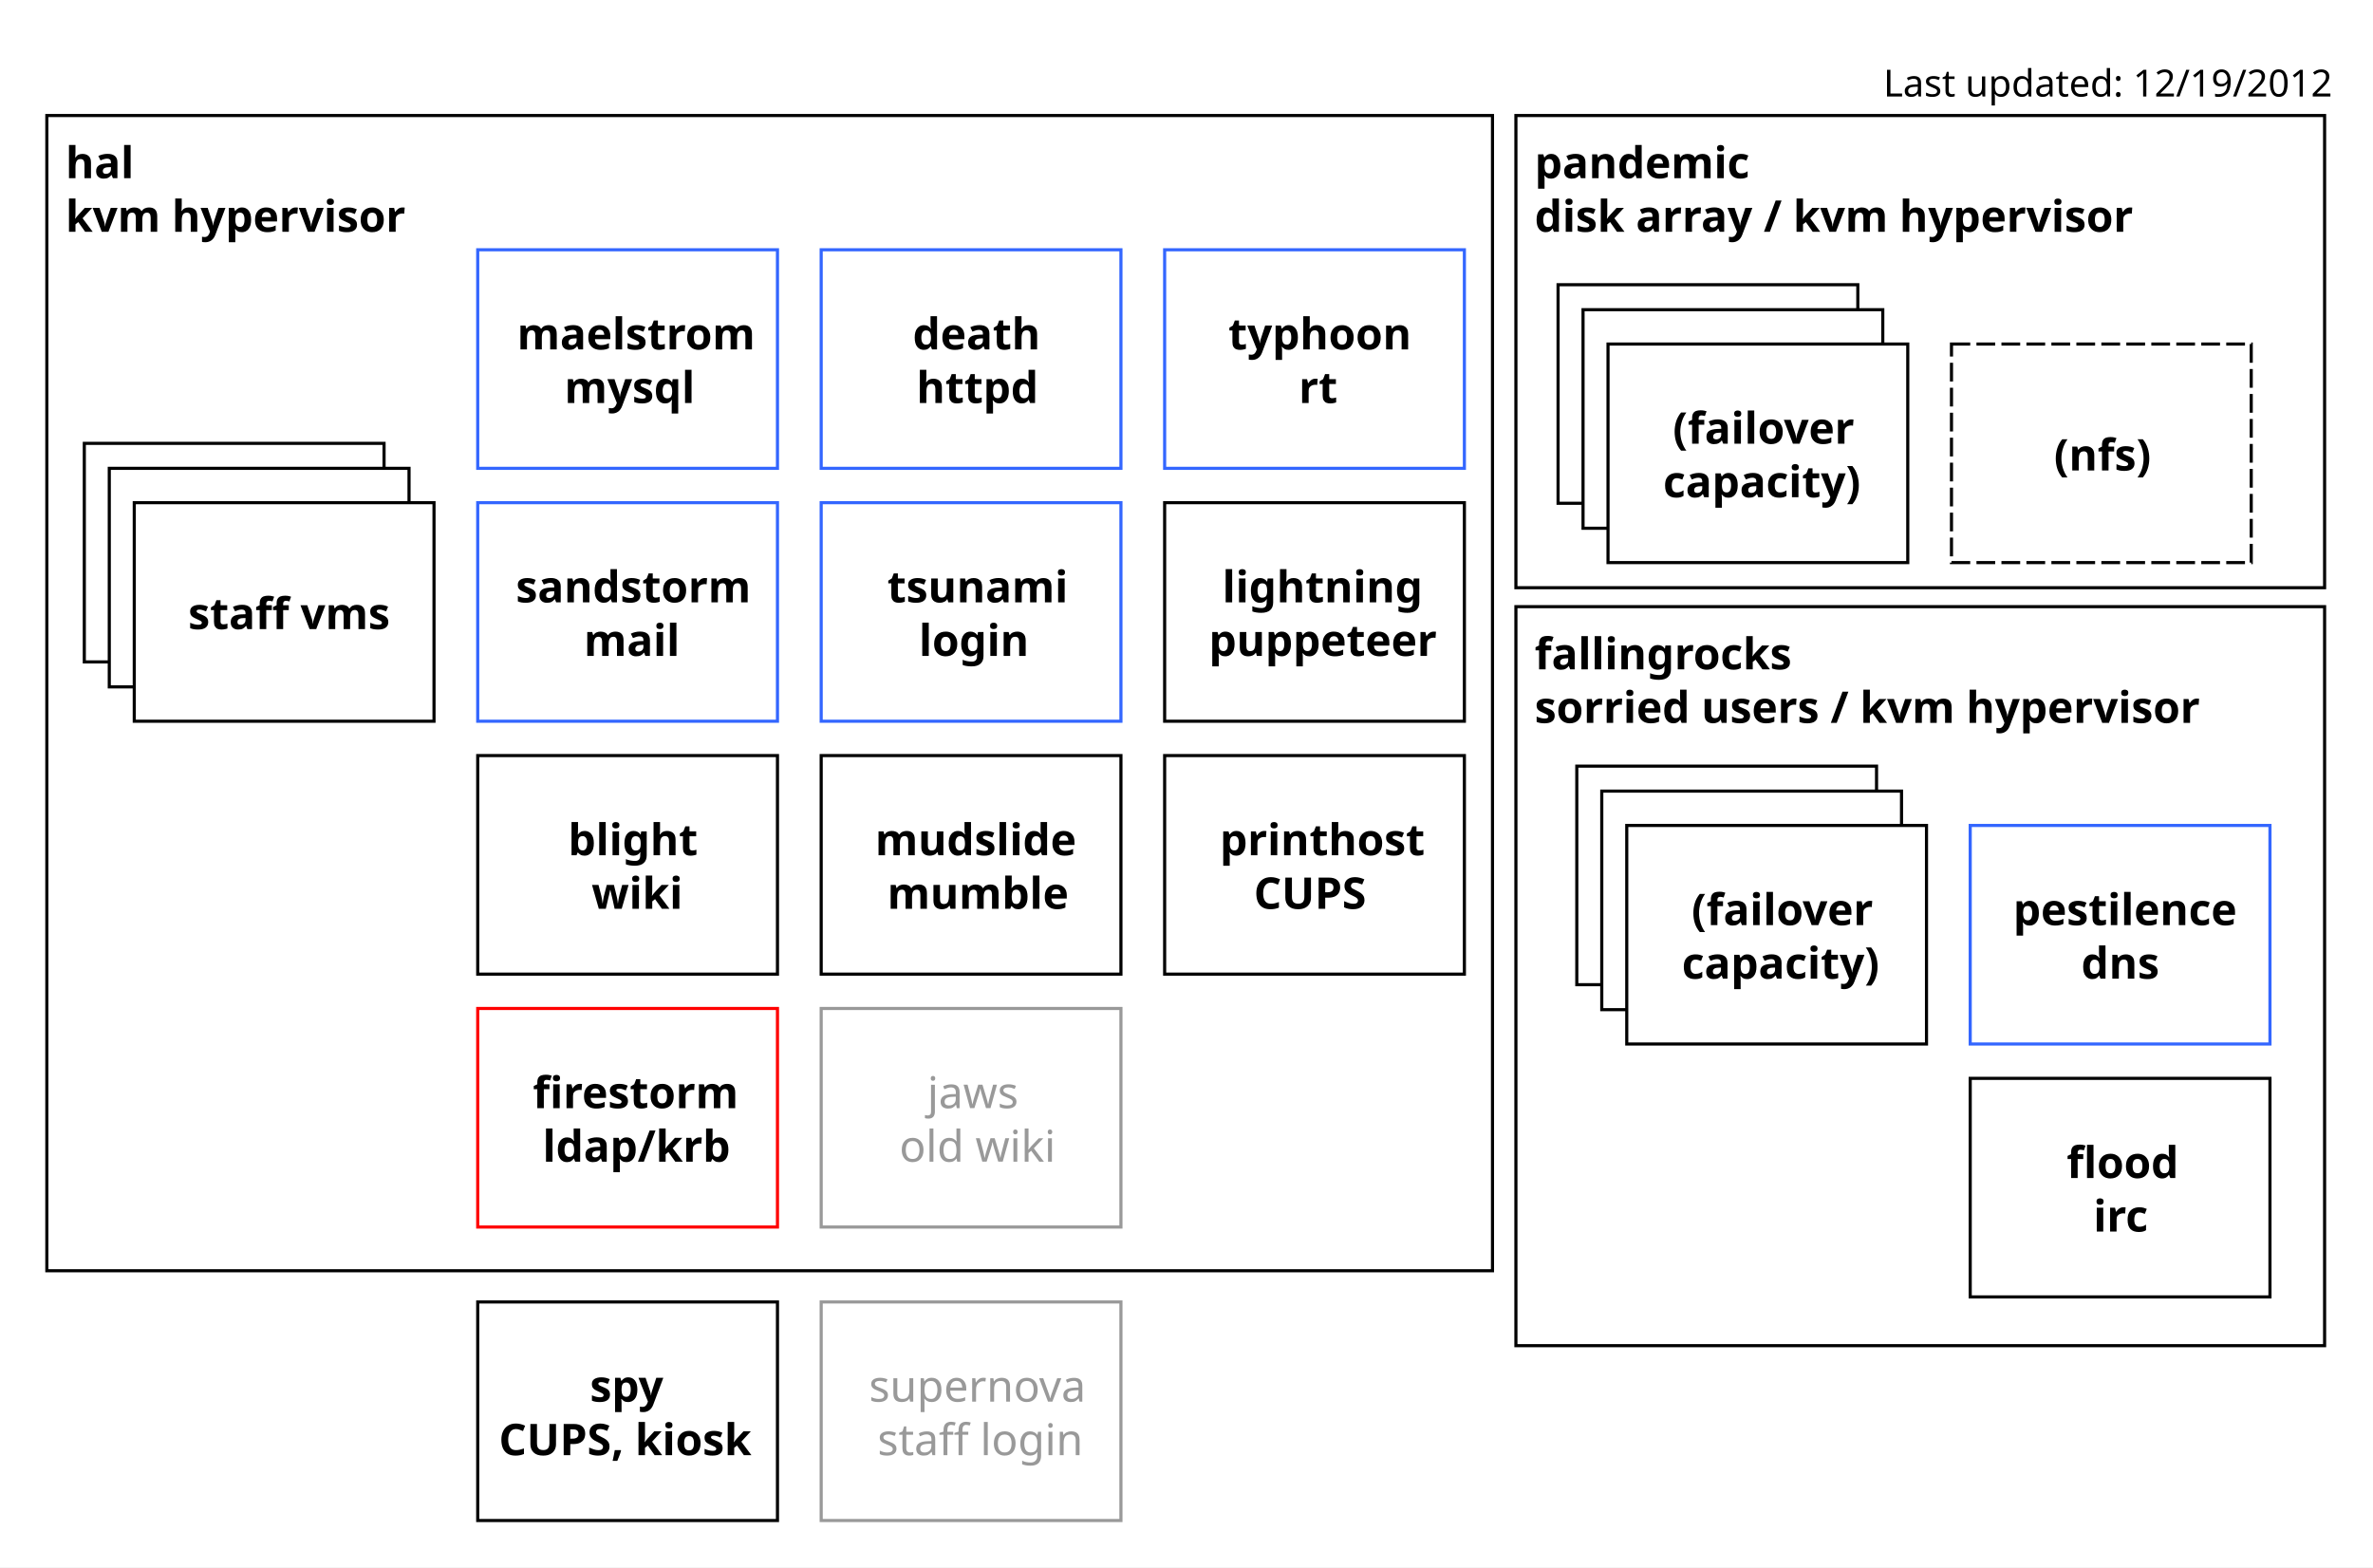
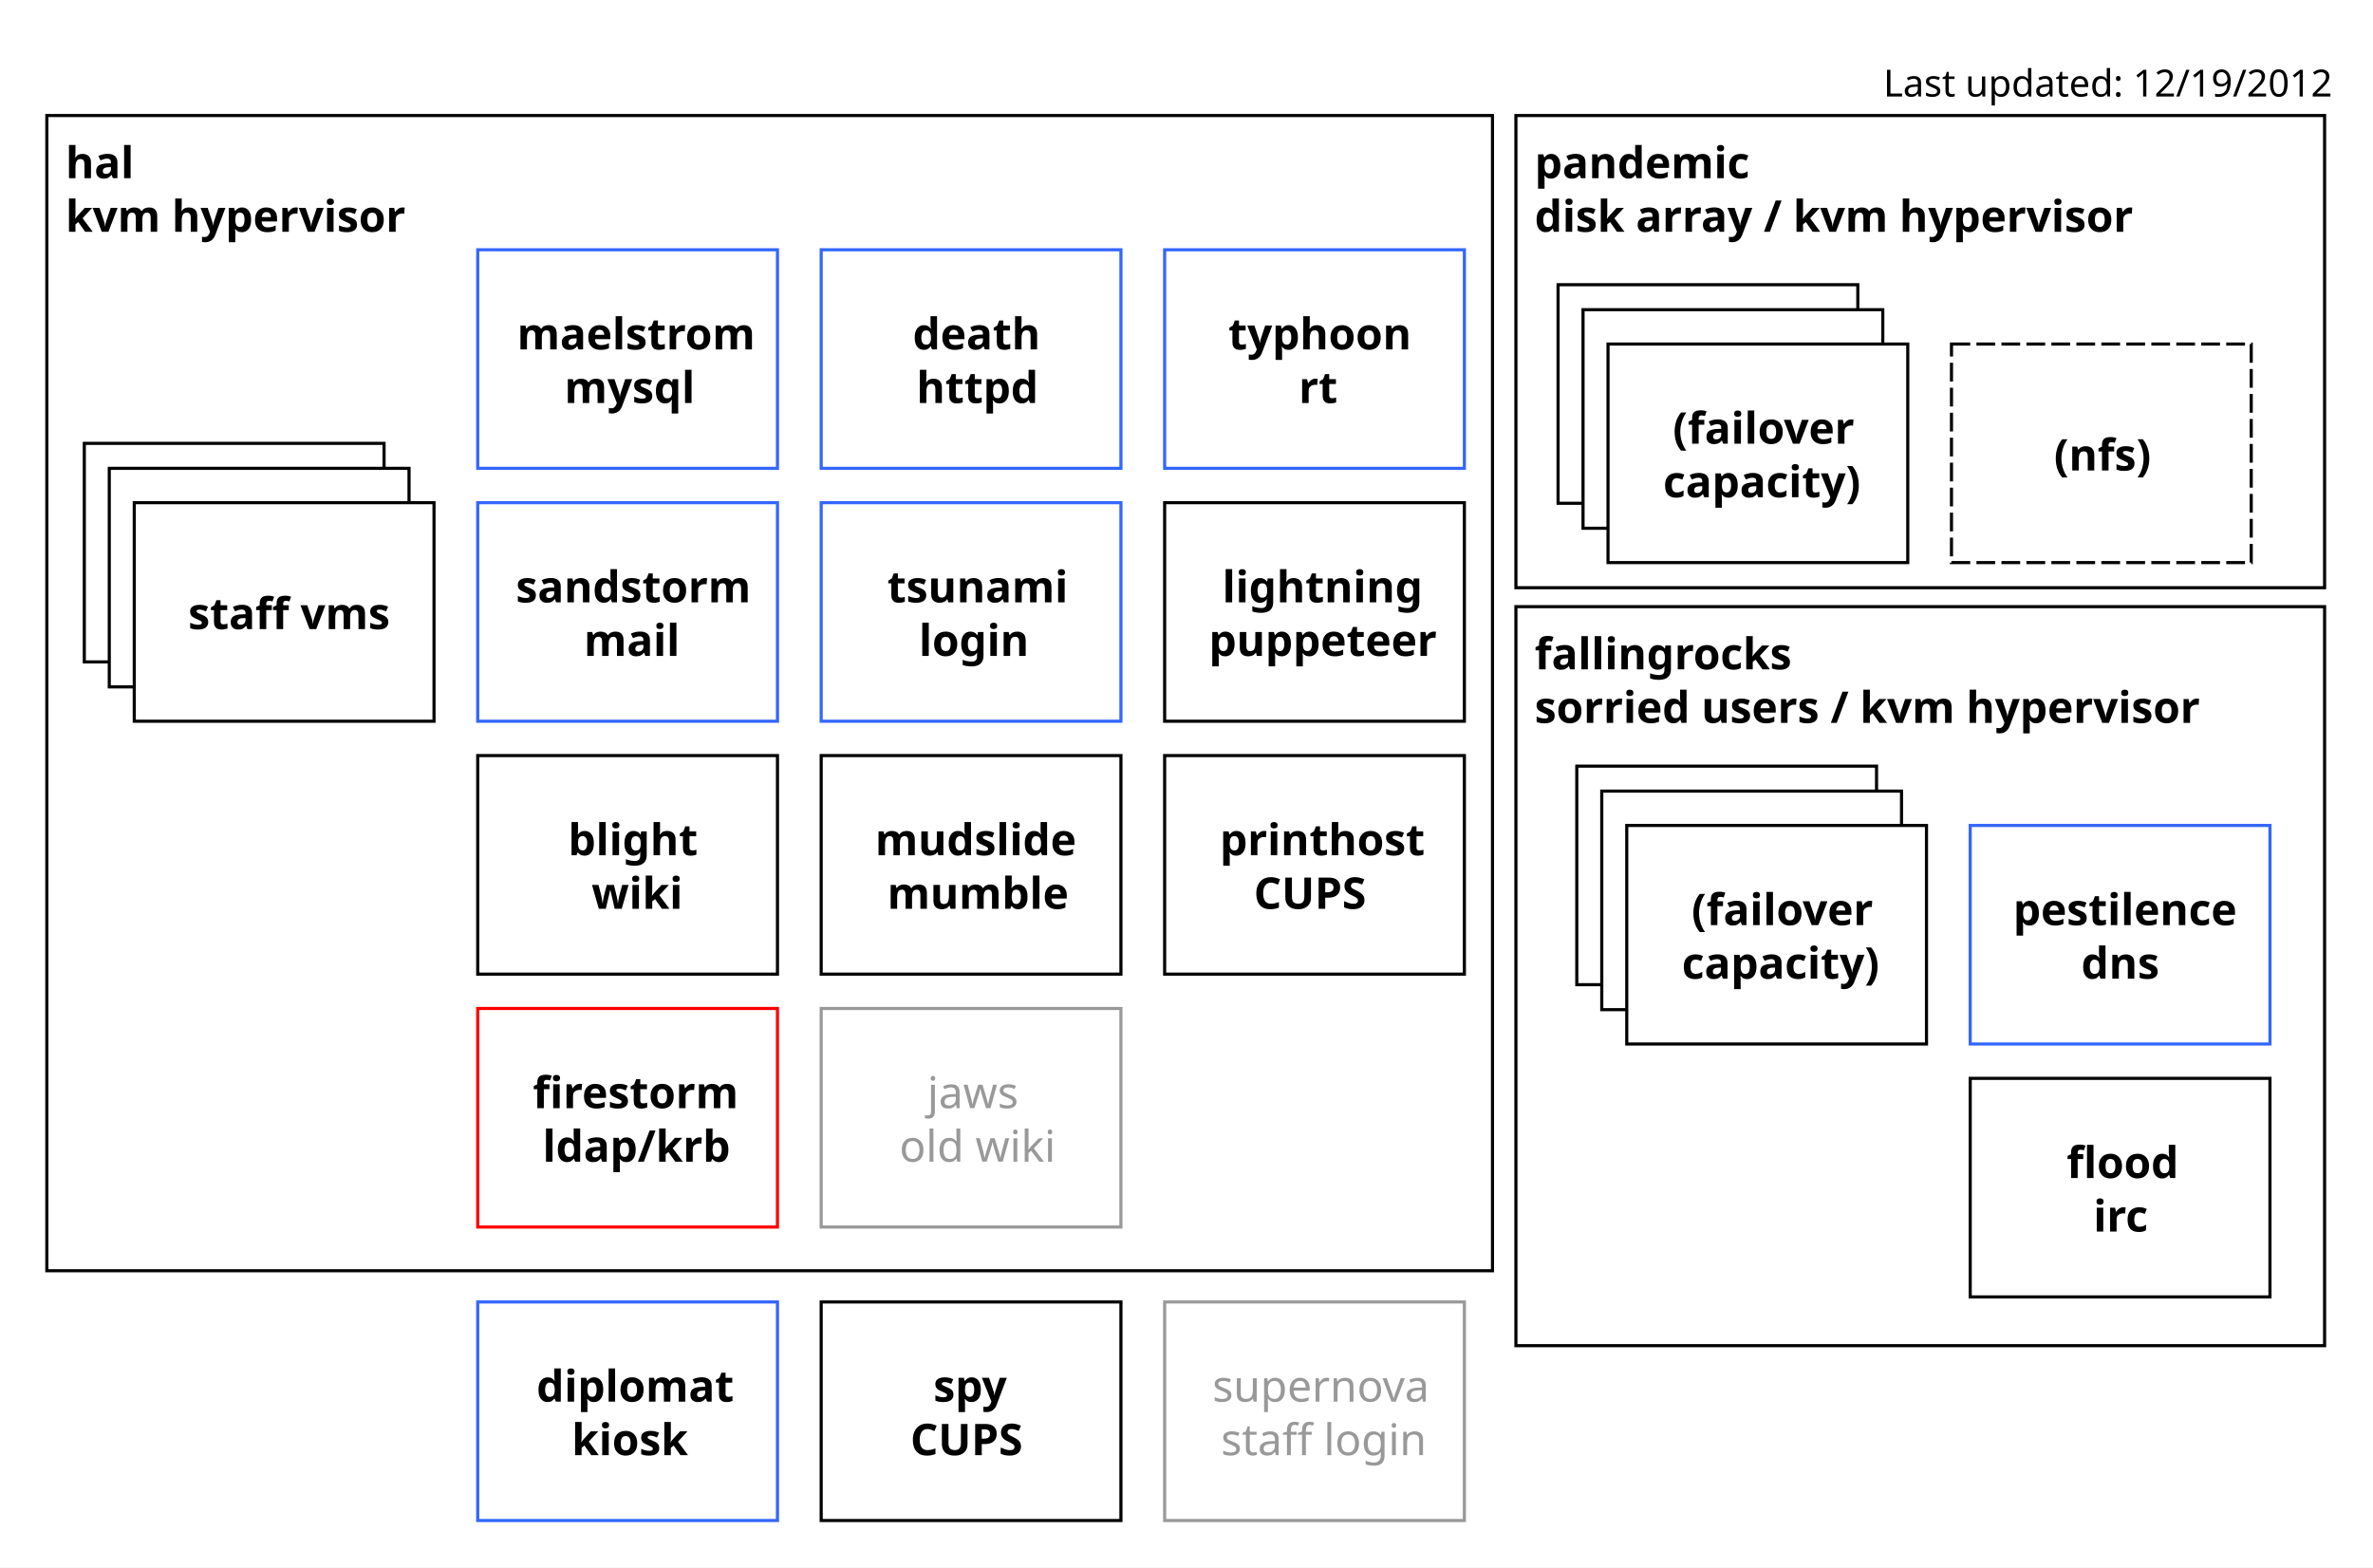
<svg xmlns="http://www.w3.org/2000/svg" xmlns:xlink="http://www.w3.org/1999/xlink" fill-opacity="1" color-rendering="auto" color-interpolation="auto" stroke="black" text-rendering="auto" stroke-linecap="square" width="760" stroke-miterlimit="10" stroke-opacity="1" shape-rendering="auto" fill="black" stroke-dasharray="none" font-weight="normal" stroke-width="1" height="502" font-family="'Dialog'" font-style="normal" stroke-linejoin="miter" font-size="12" stroke-dashoffset="0" image-rendering="auto">
  <defs id="genericDefs" />
  <g>
    <defs id="defs1">
      <clipPath clipPathUnits="userSpaceOnUse" id="clipPath1">
        <path d="M0 0 L760 0 L760 502 L0 502 L0 0 Z" />
      </clipPath>
      <clipPath clipPathUnits="userSpaceOnUse" id="clipPath2">
        <path d="M-63 -115 L697 -115 L697 387 L-63 387 L-63 -115 Z" />
      </clipPath>
    </defs>
    <g fill="white" transform="translate(63,115)" stroke="white">
      <rect x="-63" width="760" height="502" y="-115" clip-path="url(#clipPath2)" stroke="none" />
    </g>
    <g id="y.node.0">
      <a target="_blank" xlink:type="simple" xlink:href="hal/" xlink:show="new">
        <g>
          <g font-size="14" stroke-miterlimit="1.45" font-weight="bold" font-family="sans-serif" transform="matrix(1,0,0,1,63,115)" stroke-linecap="butt">
            <text x="-42" xml:space="preserve" y="-57.925" stroke="none">hal</text>
          </g>
          <g font-size="14" stroke-miterlimit="1.45" font-weight="bold" font-family="sans-serif" transform="matrix(1,0,0,1,63,115)" stroke-linecap="butt">
            <text x="-42" xml:space="preserve" y="-40.773" stroke="none">kvm hypervisor</text>
          </g>
        </g>
        <g stroke-linecap="butt" transform="matrix(1,0,0,1,63,115)" stroke-miterlimit="1.45">
          <rect fill="none" x="-48" width="463" height="370" y="-78" />
        </g>
      </a>
    </g>
    <g id="y.node.1">
      <a target="_blank" xlink:type="simple" xlink:href="flood/" xlink:show="new">
        <g fill="white" transform="matrix(1,0,0,1,63,115)" stroke="white">
          <rect x="568" width="96" height="70" y="230.381" stroke="none" />
        </g>
        <g>
          <g font-size="14" stroke-miterlimit="1.45" font-weight="bold" font-family="sans-serif" transform="matrix(1,0,0,1,63,115)" stroke-linecap="butt">
            <text x="598.896" xml:space="preserve" y="262.305" stroke="none">flood</text>
            <text x="607.438" xml:space="preserve" y="279.456" stroke="none">irc</text>
          </g>
        </g>
        <g stroke-linecap="butt" transform="matrix(1,0,0,1,63,115)" stroke-miterlimit="1.45">
          <rect fill="none" x="568" width="96" height="70" y="230.381" />
        </g>
      </a>
    </g>
    <g id="y.node.2">
      <a target="_blank" xlink:type="simple" xlink:href="death/" xlink:show="new">
        <g fill="white" transform="matrix(1,0,0,1,63,115)" stroke="white">
          <rect x="200" width="96" height="70" y="-35" stroke="none" />
        </g>
        <g>
          <g font-size="14" stroke-miterlimit="1.45" font-weight="bold" font-family="sans-serif" transform="matrix(1,0,0,1,63,115)" stroke-linecap="butt">
            <text x="229.331" xml:space="preserve" y="-3.076" stroke="none">death</text>
            <text x="230.51" xml:space="preserve" y="14.075" stroke="none">httpd</text>
          </g>
        </g>
        <g fill="rgb(51,102,255)" stroke-miterlimit="1.45" transform="matrix(1,0,0,1,63,115)" stroke-linecap="butt" stroke="rgb(51,102,255)">
          <rect fill="none" x="200" width="96" height="70" y="-35" />
        </g>
      </a>
    </g>
    <g id="y.node.3">
      <g fill="white" transform="matrix(1,0,0,1,63,115)" stroke="white">
        <rect x="90" width="96" height="70" y="-35" stroke="none" />
      </g>
      <g>
        <g font-size="14" stroke-miterlimit="1.45" font-weight="bold" font-family="sans-serif" transform="matrix(1,0,0,1,63,115)" stroke-linecap="butt">
          <text x="102.597" xml:space="preserve" y="-3.076" stroke="none">maelstrom</text>
          <text x="117.769" xml:space="preserve" y="14.075" stroke="none">mysql</text>
        </g>
      </g>
      <g fill="rgb(51,102,255)" stroke-miterlimit="1.45" transform="matrix(1,0,0,1,63,115)" stroke-linecap="butt" stroke="rgb(51,102,255)">
        <rect fill="none" x="90" width="96" height="70" y="-35" />
      </g>
    </g>
    <g id="y.node.4">
      <a target="_blank" xlink:type="simple" xlink:href="tsunami/" xlink:show="new">
        <g fill="white" transform="matrix(1,0,0,1,63,115)" stroke="white">
          <rect x="200" width="96" height="70" y="46" stroke="none" />
        </g>
        <g>
          <g font-size="14" stroke-miterlimit="1.45" font-weight="bold" font-family="sans-serif" transform="matrix(1,0,0,1,63,115)" stroke-linecap="butt">
            <text x="221.162" xml:space="preserve" y="77.924" stroke="none">tsunami</text>
            <text x="231.283" xml:space="preserve" y="95.075" stroke="none">login</text>
          </g>
        </g>
        <g fill="rgb(51,102,255)" stroke-miterlimit="1.45" transform="matrix(1,0,0,1,63,115)" stroke-linecap="butt" stroke="rgb(51,102,255)">
          <rect fill="none" x="200" width="96" height="70" y="46" />
        </g>
      </a>
    </g>
    <g id="y.node.5">
      <a target="_blank" xlink:type="simple" xlink:href="lightning/" xlink:show="new">
        <g fill="white" transform="matrix(1,0,0,1,63,115)" stroke="white">
          <rect x="310" width="96" height="70" y="46" stroke="none" />
        </g>
        <g>
          <g font-size="14" stroke-miterlimit="1.45" font-weight="bold" font-family="sans-serif" transform="matrix(1,0,0,1,63,115)" stroke-linecap="butt">
            <text x="328.455" xml:space="preserve" y="77.924" stroke="none">lightning</text>
            <text x="324.162" xml:space="preserve" y="95.075" stroke="none">puppeteer</text>
          </g>
        </g>
        <g stroke-linecap="butt" transform="matrix(1,0,0,1,63,115)" stroke-miterlimit="1.45">
          <rect fill="none" x="310" width="96" height="70" y="46" />
        </g>
      </a>
    </g>
    <g id="y.node.6">
      <a target="_blank" xlink:type="simple" xlink:href="supernova/" xlink:show="new">
        <g fill="white" transform="matrix(1,0,0,1,63,115)" stroke="white">
-           <rect x="200" width="96" height="70" y="302" stroke="none" />
+           <rect x="310" width="96" height="70" y="302" stroke="none" />
        </g>
        <g>
          <g font-size="14" stroke-linecap="butt" transform="matrix(1,0,0,1,63,115)" fill="rgb(153,153,153)" font-family="sans-serif" stroke="rgb(153,153,153)" stroke-miterlimit="1.45">
-             <text x="215.31" xml:space="preserve" y="333.924" stroke="none">supernova</text>
-             <text x="218.038" xml:space="preserve" y="351.075" stroke="none">staff login</text>
+             <text x="325.31" xml:space="preserve" y="333.924" stroke="none">supernova</text>
+             <text x="328.038" xml:space="preserve" y="351.075" stroke="none">staff login</text>
          </g>
        </g>
        <g fill="rgb(153,153,153)" stroke-miterlimit="1.45" transform="matrix(1,0,0,1,63,115)" stroke-linecap="butt" stroke="rgb(153,153,153)">
-           <rect fill="none" x="200" width="96" height="70" y="302" />
+           <rect fill="none" x="310" width="96" height="70" y="302" />
        </g>
      </a>
    </g>
    <g id="y.node.7">
      <a target="_blank" xlink:type="simple" xlink:href="firestorm/" xlink:show="new">
        <g fill="white" transform="matrix(1,0,0,1,63,115)" stroke="white">
          <rect x="90" width="96" height="70" y="208" stroke="none" />
        </g>
        <g>
          <g font-size="14" stroke-miterlimit="1.45" font-weight="bold" font-family="sans-serif" transform="matrix(1,0,0,1,63,115)" stroke-linecap="butt">
            <text x="107.659" xml:space="preserve" y="239.924" stroke="none">firestorm</text>
            <text x="110.772" xml:space="preserve" y="257.075" stroke="none">ldap/krb</text>
          </g>
        </g>
        <g fill="red" stroke-miterlimit="1.45" transform="matrix(1,0,0,1,63,115)" stroke-linecap="butt" stroke="red">
          <rect fill="none" x="90" width="96" height="70" y="208" />
        </g>
      </a>
    </g>
    <g id="y.node.8">
      <g fill="white" transform="matrix(1,0,0,1,63,115)" stroke="white">
        <rect x="-36" width="96" height="70" y="27" stroke="none" />
      </g>
      <g />
      <g stroke-linecap="butt" transform="matrix(1,0,0,1,63,115)" stroke-miterlimit="1.45">
        <rect fill="none" x="-36" width="96" height="70" y="27" />
      </g>
    </g>
    <g id="y.node.9">
      <g fill="white" transform="matrix(1,0,0,1,63,115)" stroke="white">
        <rect x="-28" width="96" height="70" y="35" stroke="none" />
      </g>
      <g />
      <g stroke-linecap="butt" transform="matrix(1,0,0,1,63,115)" stroke-miterlimit="1.45">
        <rect fill="none" x="-28" width="96" height="70" y="35" />
      </g>
    </g>
    <g id="y.node.10">
      <g fill="white" transform="matrix(1,0,0,1,63,115)" stroke="white">
        <rect x="-20" width="96" height="70" y="46" stroke="none" />
      </g>
      <g>
        <g font-size="14" stroke-miterlimit="1.45" font-weight="bold" font-family="sans-serif" transform="matrix(1,0,0,1,63,115)" stroke-linecap="butt">
          <text x="-2.734" xml:space="preserve" y="86.499" stroke="none">staff vms</text>
        </g>
      </g>
      <g stroke-linecap="butt" transform="matrix(1,0,0,1,63,115)" stroke-miterlimit="1.45">
        <rect fill="none" x="-20" width="96" height="70" y="46" />
      </g>
    </g>
    <g id="y.node.11">
      <a target="_blank" xlink:type="simple" xlink:href="jaws/" xlink:show="new">
        <g fill="white" transform="matrix(1,0,0,1,63,115)" stroke="white">
          <rect x="200" width="96" height="70" y="208" stroke="none" />
        </g>
        <g>
          <g font-size="14" stroke-linecap="butt" transform="matrix(1,0,0,1,63,115)" fill="rgb(153,153,153)" font-family="sans-serif" stroke="rgb(153,153,153)" stroke-miterlimit="1.45">
            <text x="233.997" xml:space="preserve" y="239.924" stroke="none">jaws</text>
            <text x="225.048" xml:space="preserve" y="257.075" stroke="none">old wiki</text>
          </g>
        </g>
        <g fill="rgb(153,153,153)" stroke-miterlimit="1.45" transform="matrix(1,0,0,1,63,115)" stroke-linecap="butt" stroke="rgb(153,153,153)">
          <rect fill="none" x="200" width="96" height="70" y="208" />
        </g>
      </a>
    </g>
    <g id="y.node.12">
      <a target="_blank" xlink:type="simple" xlink:href="sandstorm/" xlink:show="new">
        <g fill="white" transform="matrix(1,0,0,1,63,115)" stroke="white">
          <rect x="90" width="96" height="70" y="46" stroke="none" />
        </g>
        <g>
          <g font-size="14" stroke-miterlimit="1.45" font-weight="bold" font-family="sans-serif" transform="matrix(1,0,0,1,63,115)" stroke-linecap="butt">
            <text x="102.214" xml:space="preserve" y="77.924" stroke="none">sandstorm</text>
            <text x="123.993" xml:space="preserve" y="95.075" stroke="none">mail</text>
          </g>
        </g>
        <g fill="rgb(51,102,255)" stroke-miterlimit="1.45" transform="matrix(1,0,0,1,63,115)" stroke-linecap="butt" stroke="rgb(51,102,255)">
          <rect fill="none" x="90" width="96" height="70" y="46" />
        </g>
      </a>
    </g>
    <g id="y.node.13">
      <a target="_blank" xlink:type="simple" xlink:href="pox/" xlink:show="new">
        <g>
          <g font-size="14" stroke-miterlimit="1.45" font-weight="bold" font-family="sans-serif" transform="matrix(1,0,0,1,63,115)" stroke-linecap="butt">
            <text x="428.5" xml:space="preserve" y="-57.925" stroke="none">pandemic</text>
            <text x="428.5" xml:space="preserve" y="-40.773" stroke="none">disk array / kvm hypervisor</text>
          </g>
        </g>
        <g stroke-linecap="butt" transform="matrix(1,0,0,1,63,115)" stroke-miterlimit="1.45">
          <rect fill="none" x="422.5" width="259" height="151.235" y="-78" />
        </g>
      </a>
    </g>
    <g id="y.node.14">
      <g fill="white" transform="matrix(1,0,0,1,63,115)" stroke="white">
        <rect x="436" width="96" height="70" y="-23.81" stroke="none" />
      </g>
      <g />
      <g stroke-linecap="butt" transform="matrix(1,0,0,1,63,115)" stroke-miterlimit="1.45">
        <rect fill="none" x="436" width="96" height="70" y="-23.81" />
      </g>
    </g>
    <g id="y.node.15">
      <g fill="white" transform="matrix(1,0,0,1,63,115)" stroke="white">
        <rect x="444" width="96" height="70" y="-15.81" stroke="none" />
      </g>
      <g />
      <g stroke-linecap="butt" transform="matrix(1,0,0,1,63,115)" stroke-miterlimit="1.45">
        <rect fill="none" x="444" width="96" height="70" y="-15.81" />
      </g>
    </g>
    <g id="y.node.16">
      <g fill="white" transform="matrix(1,0,0,1,63,115)" stroke="white">
        <rect x="452" width="96" height="70" y="-4.81" stroke="none" />
      </g>
      <g>
        <g font-size="14" stroke-miterlimit="1.45" font-weight="bold" font-family="sans-serif" transform="matrix(1,0,0,1,63,115)" stroke-linecap="butt">
          <text x="472.769" xml:space="preserve" y="27.114" stroke="none">(failover</text>
          <text x="469.652" xml:space="preserve" y="44.266" stroke="none">capacity)</text>
        </g>
      </g>
      <g stroke-linecap="butt" transform="matrix(1,0,0,1,63,115)" stroke-miterlimit="1.45">
        <rect fill="none" x="452" width="96" height="70" y="-4.81" />
      </g>
    </g>
    <g id="y.node.17">
      <a target="_blank" xlink:type="simple" xlink:href="pandemic/" xlink:show="new">
        <g fill="white" transform="matrix(1,0,0,1,63,115)" stroke="white">
          <rect x="562" width="96" height="70" y="-4.81" stroke="none" />
        </g>
        <g>
          <g font-size="14" stroke-miterlimit="1.45" font-weight="bold" font-family="sans-serif" transform="matrix(1,0,0,1,63,115)" stroke-linecap="butt">
            <text x="594.838" xml:space="preserve" y="35.69" stroke="none">(nfs)</text>
          </g>
        </g>
        <g stroke-dasharray="6,2" stroke-miterlimit="1.45" transform="matrix(1,0,0,1,63,115)" stroke-linecap="butt">
          <rect fill="none" x="562" width="96" height="70" y="-4.81" />
        </g>
      </a>
    </g>
    <g id="y.node.18">
      <a target="_blank" xlink:type="simple" xlink:href="typhoon/" xlink:show="new">
        <g fill="white" transform="matrix(1,0,0,1,63,115)" stroke="white">
          <rect x="310" width="96" height="70" y="-35" stroke="none" />
        </g>
        <g>
          <g font-size="14" stroke-miterlimit="1.45" font-weight="bold" font-family="sans-serif" transform="matrix(1,0,0,1,63,115)" stroke-linecap="butt">
            <text x="330.397" xml:space="preserve" y="-3.076" stroke="none">typhoon</text>
            <text x="352.945" xml:space="preserve" y="14.075" stroke="none">rt</text>
          </g>
        </g>
        <g fill="rgb(51,102,255)" stroke-miterlimit="1.45" transform="matrix(1,0,0,1,63,115)" stroke-linecap="butt" stroke="rgb(51,102,255)">
          <rect fill="none" x="310" width="96" height="70" y="-35" />
        </g>
      </a>
    </g>
    <g id="y.node.19">
      <g>
        <g stroke-miterlimit="1.45" font-family="sans-serif" transform="matrix(1,0,0,1,63,115)" stroke-linecap="butt">
          <text x="540.2" xml:space="preserve" y="-84.089" stroke="none">Last updated: 12/19/2012</text>
        </g>
      </g>
    </g>
    <g id="y.node.20">
      <a target="_blank" xlink:type="simple" xlink:href="blight/" xlink:show="new">
        <g fill="white" transform="matrix(1,0,0,1,63,115)" stroke="white">
          <rect x="90" width="96" height="70" y="127" stroke="none" />
        </g>
        <g>
          <g font-size="14" stroke-miterlimit="1.45" font-weight="bold" font-family="sans-serif" transform="matrix(1,0,0,1,63,115)" stroke-linecap="butt">
            <text x="118.952" xml:space="preserve" y="158.924" stroke="none">blight</text>
            <text x="122.828" xml:space="preserve" y="176.075" stroke="none"> wiki</text>
          </g>
        </g>
        <g stroke-linecap="butt" transform="matrix(1,0,0,1,63,115)" stroke-miterlimit="1.45">
          <rect fill="none" x="90" width="96" height="70" y="127" />
        </g>
      </a>
    </g>
    <g id="y.node.21">
      <a target="_blank" xlink:type="simple" xlink:href="pox/" xlink:show="new">
        <g>
          <g font-size="14" stroke-miterlimit="1.45" font-weight="bold" font-family="sans-serif" transform="matrix(1,0,0,1,63,115)" stroke-linecap="butt">
            <text x="428.5" xml:space="preserve" y="99.378" stroke="none">fallingrocks</text>
            <text x="428.5" xml:space="preserve" y="116.529" stroke="none">sorried users / kvm hypervisor</text>
          </g>
        </g>
        <g stroke-linecap="butt" transform="matrix(1,0,0,1,63,115)" stroke-miterlimit="1.45">
          <rect fill="none" x="422.5" width="259" height="236.697" y="79.303" />
        </g>
      </a>
    </g>
    <g id="y.node.22">
      <g fill="white" transform="matrix(1,0,0,1,63,115)" stroke="white">
        <rect x="442" width="96" height="70" y="130.381" stroke="none" />
      </g>
      <g />
      <g stroke-linecap="butt" transform="matrix(1,0,0,1,63,115)" stroke-miterlimit="1.45">
        <rect fill="none" x="442" width="96" height="70" y="130.381" />
      </g>
    </g>
    <g id="y.node.23">
      <g fill="white" transform="matrix(1,0,0,1,63,115)" stroke="white">
        <rect x="450" width="96" height="70" y="138.381" stroke="none" />
      </g>
      <g />
      <g stroke-linecap="butt" transform="matrix(1,0,0,1,63,115)" stroke-miterlimit="1.45">
        <rect fill="none" x="450" width="96" height="70" y="138.381" />
      </g>
    </g>
    <g id="y.node.24">
      <a target="_blank" xlink:type="simple" xlink:href="blight/" xlink:show="new">
        <g fill="white" transform="matrix(1,0,0,1,63,115)" stroke="white">
          <rect x="200" width="96" height="70" y="127" stroke="none" />
        </g>
        <g>
          <g font-size="14" stroke-miterlimit="1.45" font-weight="bold" font-family="sans-serif" transform="matrix(1,0,0,1,63,115)" stroke-linecap="butt">
            <text x="217.273" xml:space="preserve" y="158.924" stroke="none">mudslide</text>
            <text x="221.162" xml:space="preserve" y="176.075" stroke="none">mumble</text>
          </g>
        </g>
        <g stroke-linecap="butt" transform="matrix(1,0,0,1,63,115)" stroke-miterlimit="1.45">
          <rect fill="none" x="200" width="96" height="70" y="127" />
        </g>
      </a>
    </g>
    <g id="y.node.25">
      <a target="_blank" xlink:type="simple" xlink:href="blight/" xlink:show="new">
        <g fill="white" transform="matrix(1,0,0,1,63,115)" stroke="white">
          <rect x="310" width="96" height="70" y="127" stroke="none" />
        </g>
        <g>
          <g font-size="14" stroke-miterlimit="1.45" font-weight="bold" font-family="sans-serif" transform="matrix(1,0,0,1,63,115)" stroke-linecap="butt">
            <text x="327.672" xml:space="preserve" y="158.924" stroke="none">printhost</text>
            <text x="338.552" xml:space="preserve" y="176.075" stroke="none">CUPS</text>
          </g>
        </g>
        <g stroke-linecap="butt" transform="matrix(1,0,0,1,63,115)" stroke-miterlimit="1.45">
          <rect fill="none" x="310" width="96" height="70" y="127" />
        </g>
      </a>
    </g>
    <g id="y.node.26">
      <g fill="white" transform="matrix(1,0,0,1,63,115)" stroke="white">
        <rect x="458" width="96" height="70" y="149.381" stroke="none" />
      </g>
      <g>
        <g font-size="14" stroke-miterlimit="1.45" font-weight="bold" font-family="sans-serif" transform="matrix(1,0,0,1,63,115)" stroke-linecap="butt">
          <text x="478.769" xml:space="preserve" y="181.305" stroke="none">(failover</text>
          <text x="475.652" xml:space="preserve" y="198.456" stroke="none">capacity)</text>
        </g>
      </g>
      <g stroke-linecap="butt" transform="matrix(1,0,0,1,63,115)" stroke-miterlimit="1.45">
        <rect fill="none" x="458" width="96" height="70" y="149.381" />
      </g>
    </g>
    <g id="y.node.27">
      <a target="_blank" xlink:type="simple" xlink:href="pestilence/" xlink:show="new">
        <g fill="white" transform="matrix(1,0,0,1,63,115)" stroke="white">
          <rect x="568" width="96" height="70" y="149.381" stroke="none" />
        </g>
        <g>
          <g font-size="14" stroke-miterlimit="1.45" font-weight="bold" font-family="sans-serif" transform="matrix(1,0,0,1,63,115)" stroke-linecap="butt">
            <text x="581.762" xml:space="preserve" y="181.305" stroke="none">pestilence</text>
            <text x="603.555" xml:space="preserve" y="198.456" stroke="none">dns</text>
          </g>
        </g>
        <g fill="rgb(51,102,255)" stroke-miterlimit="1.45" transform="matrix(1,0,0,1,63,115)" stroke-linecap="butt" stroke="rgb(51,102,255)">
          <rect fill="none" x="568" width="96" height="70" y="149.381" />
        </g>
      </a>
    </g>
    <g id="y.node.28">
      <a target="_blank" xlink:type="simple" xlink:href="supernova/" xlink:show="new">
        <g fill="white" transform="matrix(1,0,0,1,63,115)" stroke="white">
+           <rect x="200" width="96" height="70" y="302" stroke="none" />
+         </g>
+         <g>
+           <g font-size="14" stroke-miterlimit="1.45" font-weight="bold" font-family="sans-serif" transform="matrix(1,0,0,1,63,115)" stroke-linecap="butt">
+             <text x="235.938" xml:space="preserve" y="333.924" stroke="none">spy</text>
+             <text x="228.552" xml:space="preserve" y="351.075" stroke="none">CUPS</text>
+           </g>
+         </g>
+         <g stroke-linecap="butt" transform="matrix(1,0,0,1,63,115)" stroke-miterlimit="1.45">
+           <rect fill="none" x="200" width="96" height="70" y="302" />
+         </g>
+       </a>
+     </g>
+     <g id="y.node.29">
+       <a target="_blank" xlink:type="simple" xlink:href="supernova/" xlink:show="new">
+         <g fill="white" transform="matrix(1,0,0,1,63,115)" stroke="white">
          <rect x="90" width="96" height="70" y="302" stroke="none" />
        </g>
        <g>
          <g font-size="14" stroke-miterlimit="1.45" font-weight="bold" font-family="sans-serif" transform="matrix(1,0,0,1,63,115)" stroke-linecap="butt">
-             <text x="125.938" xml:space="preserve" y="333.924" stroke="none">spy</text>
-             <text x="96.762" xml:space="preserve" y="351.075" stroke="none">CUPS, kiosk</text>
-           </g>
-         </g>
-         <g stroke-linecap="butt" transform="matrix(1,0,0,1,63,115)" stroke-miterlimit="1.45">
+             <text x="108.835" xml:space="preserve" y="333.924" stroke="none">diplomat</text>
+             <text x="120.1" xml:space="preserve" y="351.075" stroke="none">kiosk</text>
+           </g>
+         </g>
+         <g fill="rgb(51,102,255)" stroke-miterlimit="1.45" transform="matrix(1,0,0,1,63,115)" stroke-linecap="butt" stroke="rgb(51,102,255)">
          <rect fill="none" x="90" width="96" height="70" y="302" />
        </g>
      </a>
    </g>
    <g id="y.edge.0" />
  </g>
</svg>
